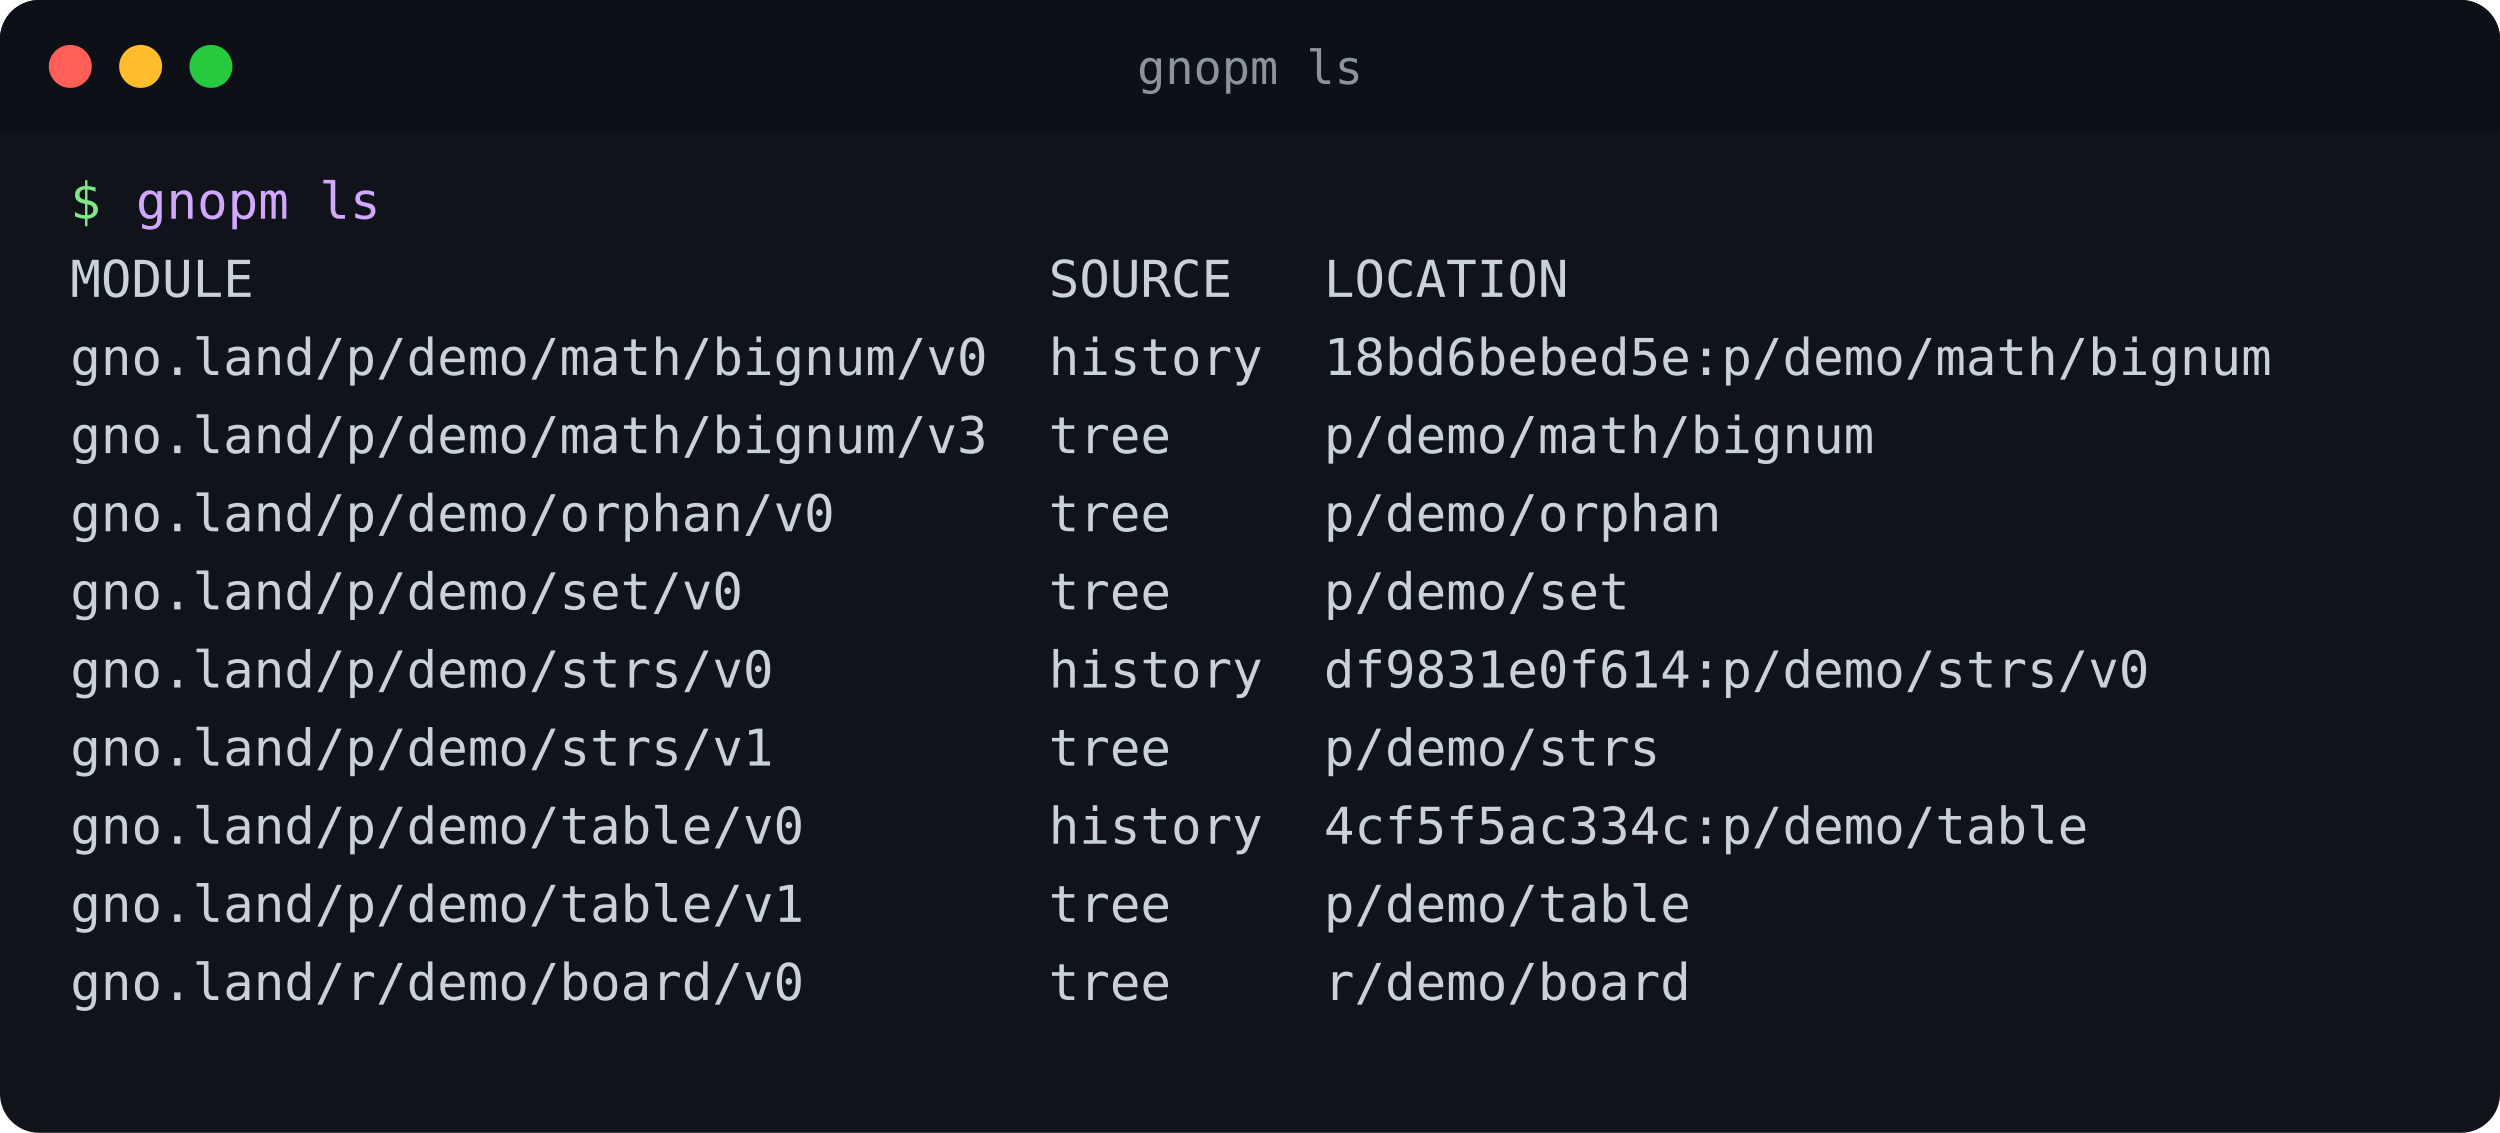
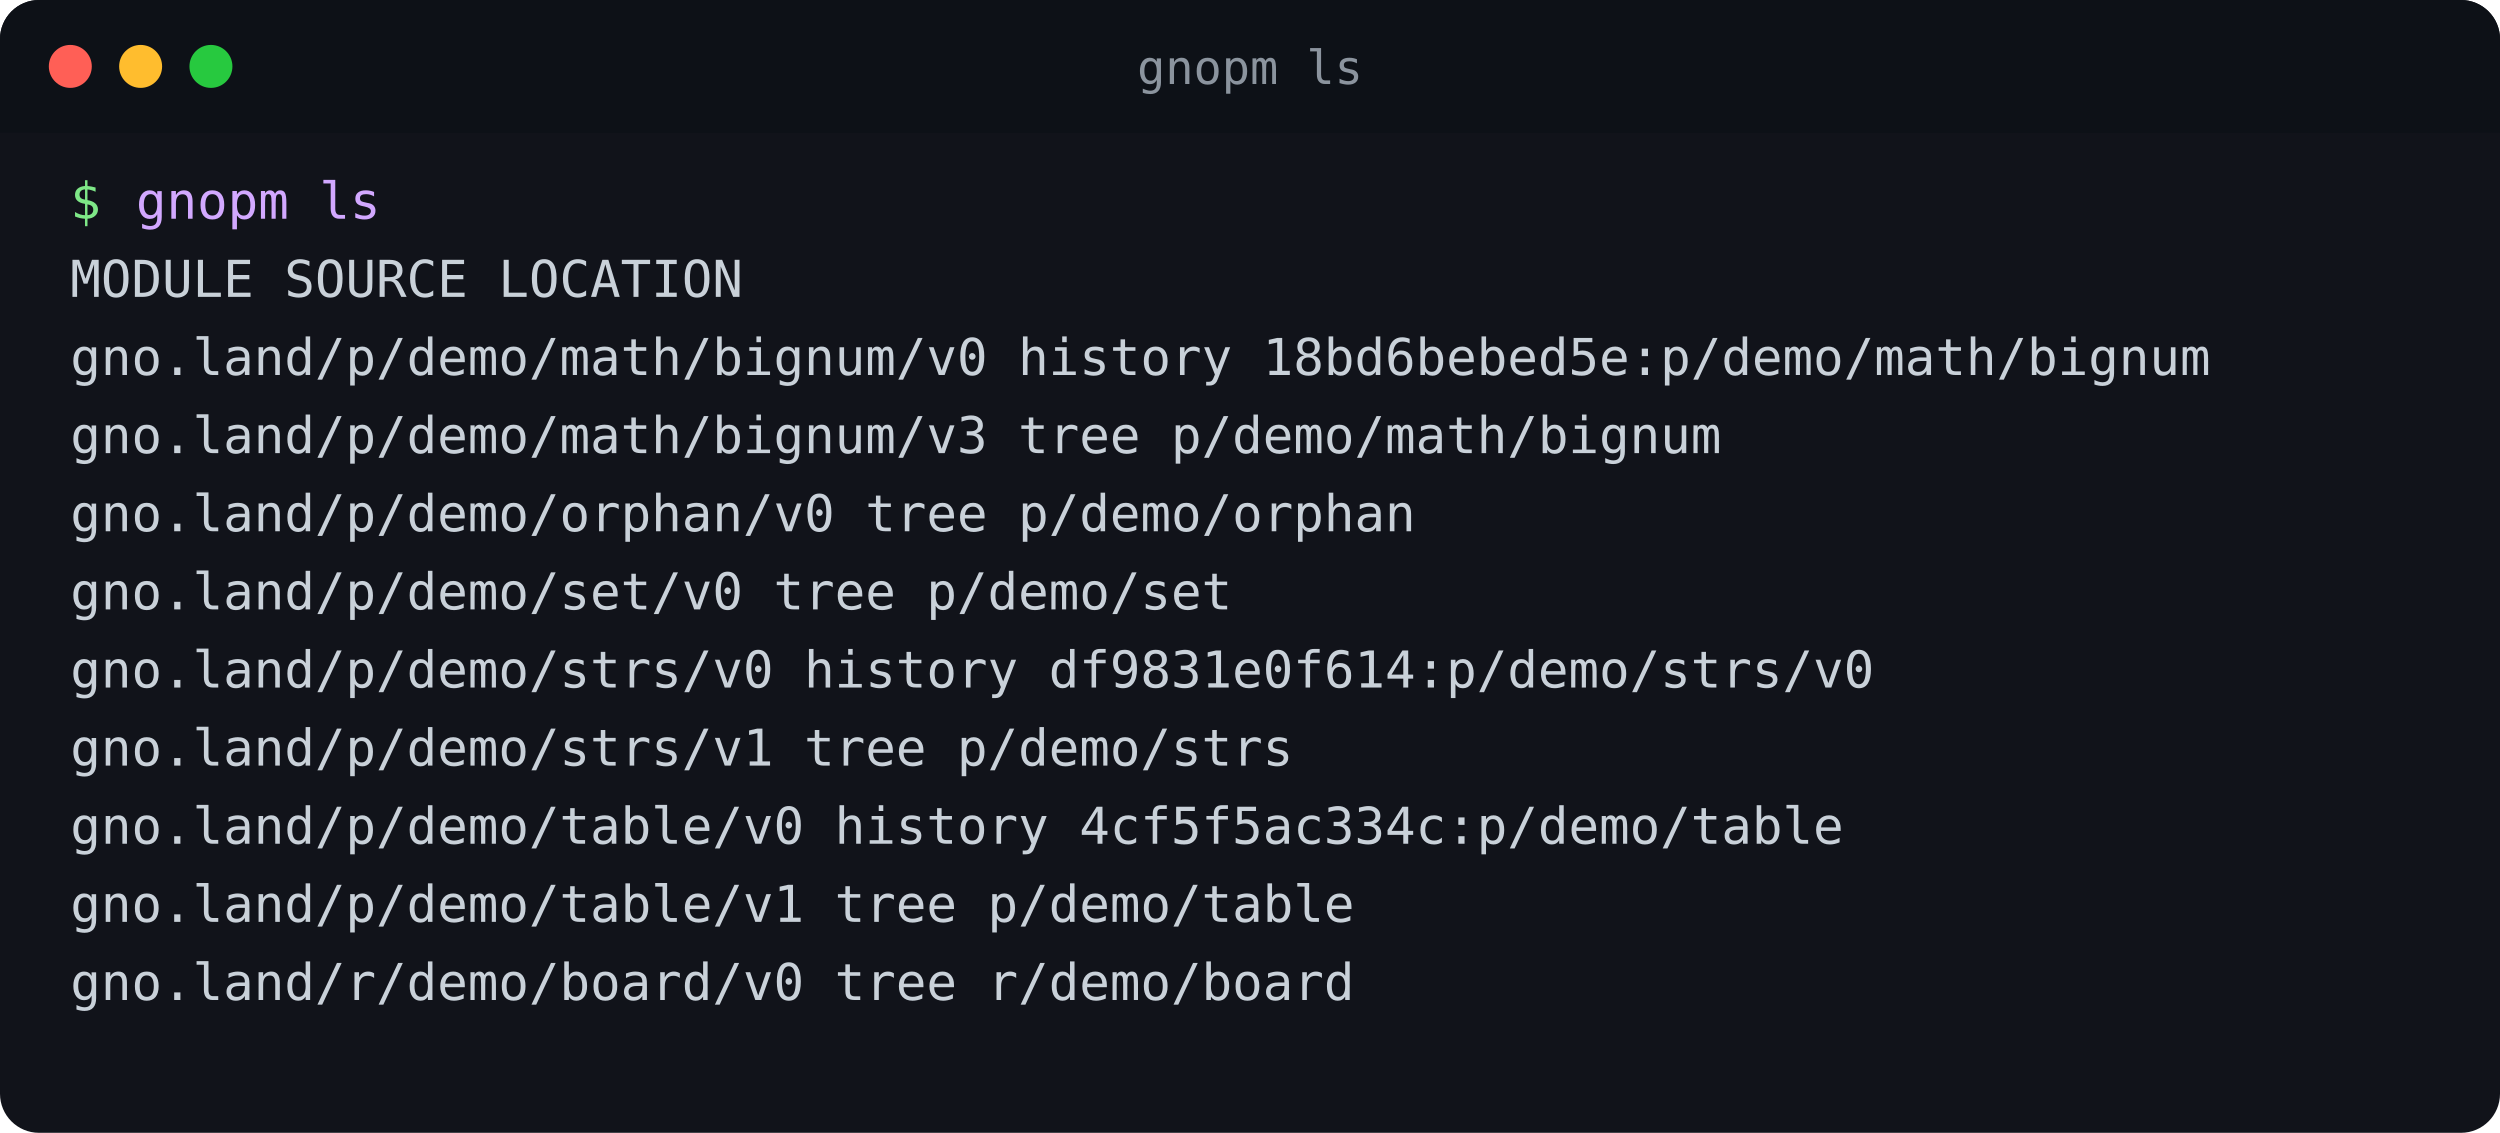
- <svg xmlns="http://www.w3.org/2000/svg" width="640" height="290" viewBox="0 0 640 290" font-family="ui-monospace,SFMono-Regular,Menlo,monospace" font-size="13">
-   <rect width="640" height="290" rx="10" fill="#11131a" />
-   <rect width="640" height="34" rx="10" fill="#0d1117" />
-   <rect y="24" width="640" height="10" fill="#0d1117" />
-   <circle cx="18" cy="17.0" r="5.5" fill="#ff5f56" />
-   <circle cx="36" cy="17.0" r="5.5" fill="#ffbd2e" />
-   <circle cx="54" cy="17.0" r="5.5" fill="#27c93f" />
-   <text x="320.0" y="21.5" fill="#8b949e" text-anchor="middle" font-size="12">gnopm ls</text>
+ <svg xmlns="http://www.w3.org/2000/svg" width="640" height="290" font-family="ui-monospace,SFMono-Regular,Menlo,monospace" font-size="13" viewBox="0 0 640 290">
+   <rect width="640" height="290" fill="#11131a" rx="10" />
+   <rect width="640" height="34" fill="#0d1117" rx="10" />
+   <rect width="640" height="10" y="24" fill="#0d1117" />
+   <circle cx="18" cy="17" r="5.5" fill="#ff5f56" />
+   <circle cx="36" cy="17" r="5.5" fill="#ffbd2e" />
+   <circle cx="54" cy="17" r="5.5" fill="#27c93f" />
+   <text x="320" y="21.5" fill="#8b949e" font-size="12" text-anchor="middle">gnopm ls</text>
  <text x="18" y="56" fill="#7ee787">$</text>
  <text x="34.8" y="56" fill="#d2a8ff">gnopm ls</text>
-   <text x="18" y="76" fill="#c9d1d9" xml:space="preserve">MODULE                          SOURCE   LOCATION</text>
-   <text x="18" y="96" fill="#c9d1d9" xml:space="preserve">gno.land/p/demo/math/bignum/v0  history  18bd6bebed5e:p/demo/math/bignum</text>
-   <text x="18" y="116" fill="#c9d1d9" xml:space="preserve">gno.land/p/demo/math/bignum/v3  tree     p/demo/math/bignum</text>
-   <text x="18" y="136" fill="#c9d1d9" xml:space="preserve">gno.land/p/demo/orphan/v0       tree     p/demo/orphan</text>
-   <text x="18" y="156" fill="#c9d1d9" xml:space="preserve">gno.land/p/demo/set/v0          tree     p/demo/set</text>
-   <text x="18" y="176" fill="#c9d1d9" xml:space="preserve">gno.land/p/demo/strs/v0         history  df9831e0f614:p/demo/strs/v0</text>
-   <text x="18" y="196" fill="#c9d1d9" xml:space="preserve">gno.land/p/demo/strs/v1         tree     p/demo/strs</text>
-   <text x="18" y="216" fill="#c9d1d9" xml:space="preserve">gno.land/p/demo/table/v0        history  4cf5f5ac334c:p/demo/table</text>
-   <text x="18" y="236" fill="#c9d1d9" xml:space="preserve">gno.land/p/demo/table/v1        tree     p/demo/table</text>
-   <text x="18" y="256" fill="#c9d1d9" xml:space="preserve">gno.land/r/demo/board/v0        tree     r/demo/board</text>
+   <text x="18" y="76" fill="#c9d1d9" xml:space="preserve">MODULE SOURCE LOCATION</text>
+   <text x="18" y="96" fill="#c9d1d9" xml:space="preserve">gno.land/p/demo/math/bignum/v0 history 18bd6bebed5e:p/demo/math/bignum</text>
+   <text x="18" y="116" fill="#c9d1d9" xml:space="preserve">gno.land/p/demo/math/bignum/v3 tree p/demo/math/bignum</text>
+   <text x="18" y="136" fill="#c9d1d9" xml:space="preserve">gno.land/p/demo/orphan/v0 tree p/demo/orphan</text>
+   <text x="18" y="156" fill="#c9d1d9" xml:space="preserve">gno.land/p/demo/set/v0 tree p/demo/set</text>
+   <text x="18" y="176" fill="#c9d1d9" xml:space="preserve">gno.land/p/demo/strs/v0 history df9831e0f614:p/demo/strs/v0</text>
+   <text x="18" y="196" fill="#c9d1d9" xml:space="preserve">gno.land/p/demo/strs/v1 tree p/demo/strs</text>
+   <text x="18" y="216" fill="#c9d1d9" xml:space="preserve">gno.land/p/demo/table/v0 history 4cf5f5ac334c:p/demo/table</text>
+   <text x="18" y="236" fill="#c9d1d9" xml:space="preserve">gno.land/p/demo/table/v1 tree p/demo/table</text>
+   <text x="18" y="256" fill="#c9d1d9" xml:space="preserve">gno.land/r/demo/board/v0 tree r/demo/board</text>
</svg>
